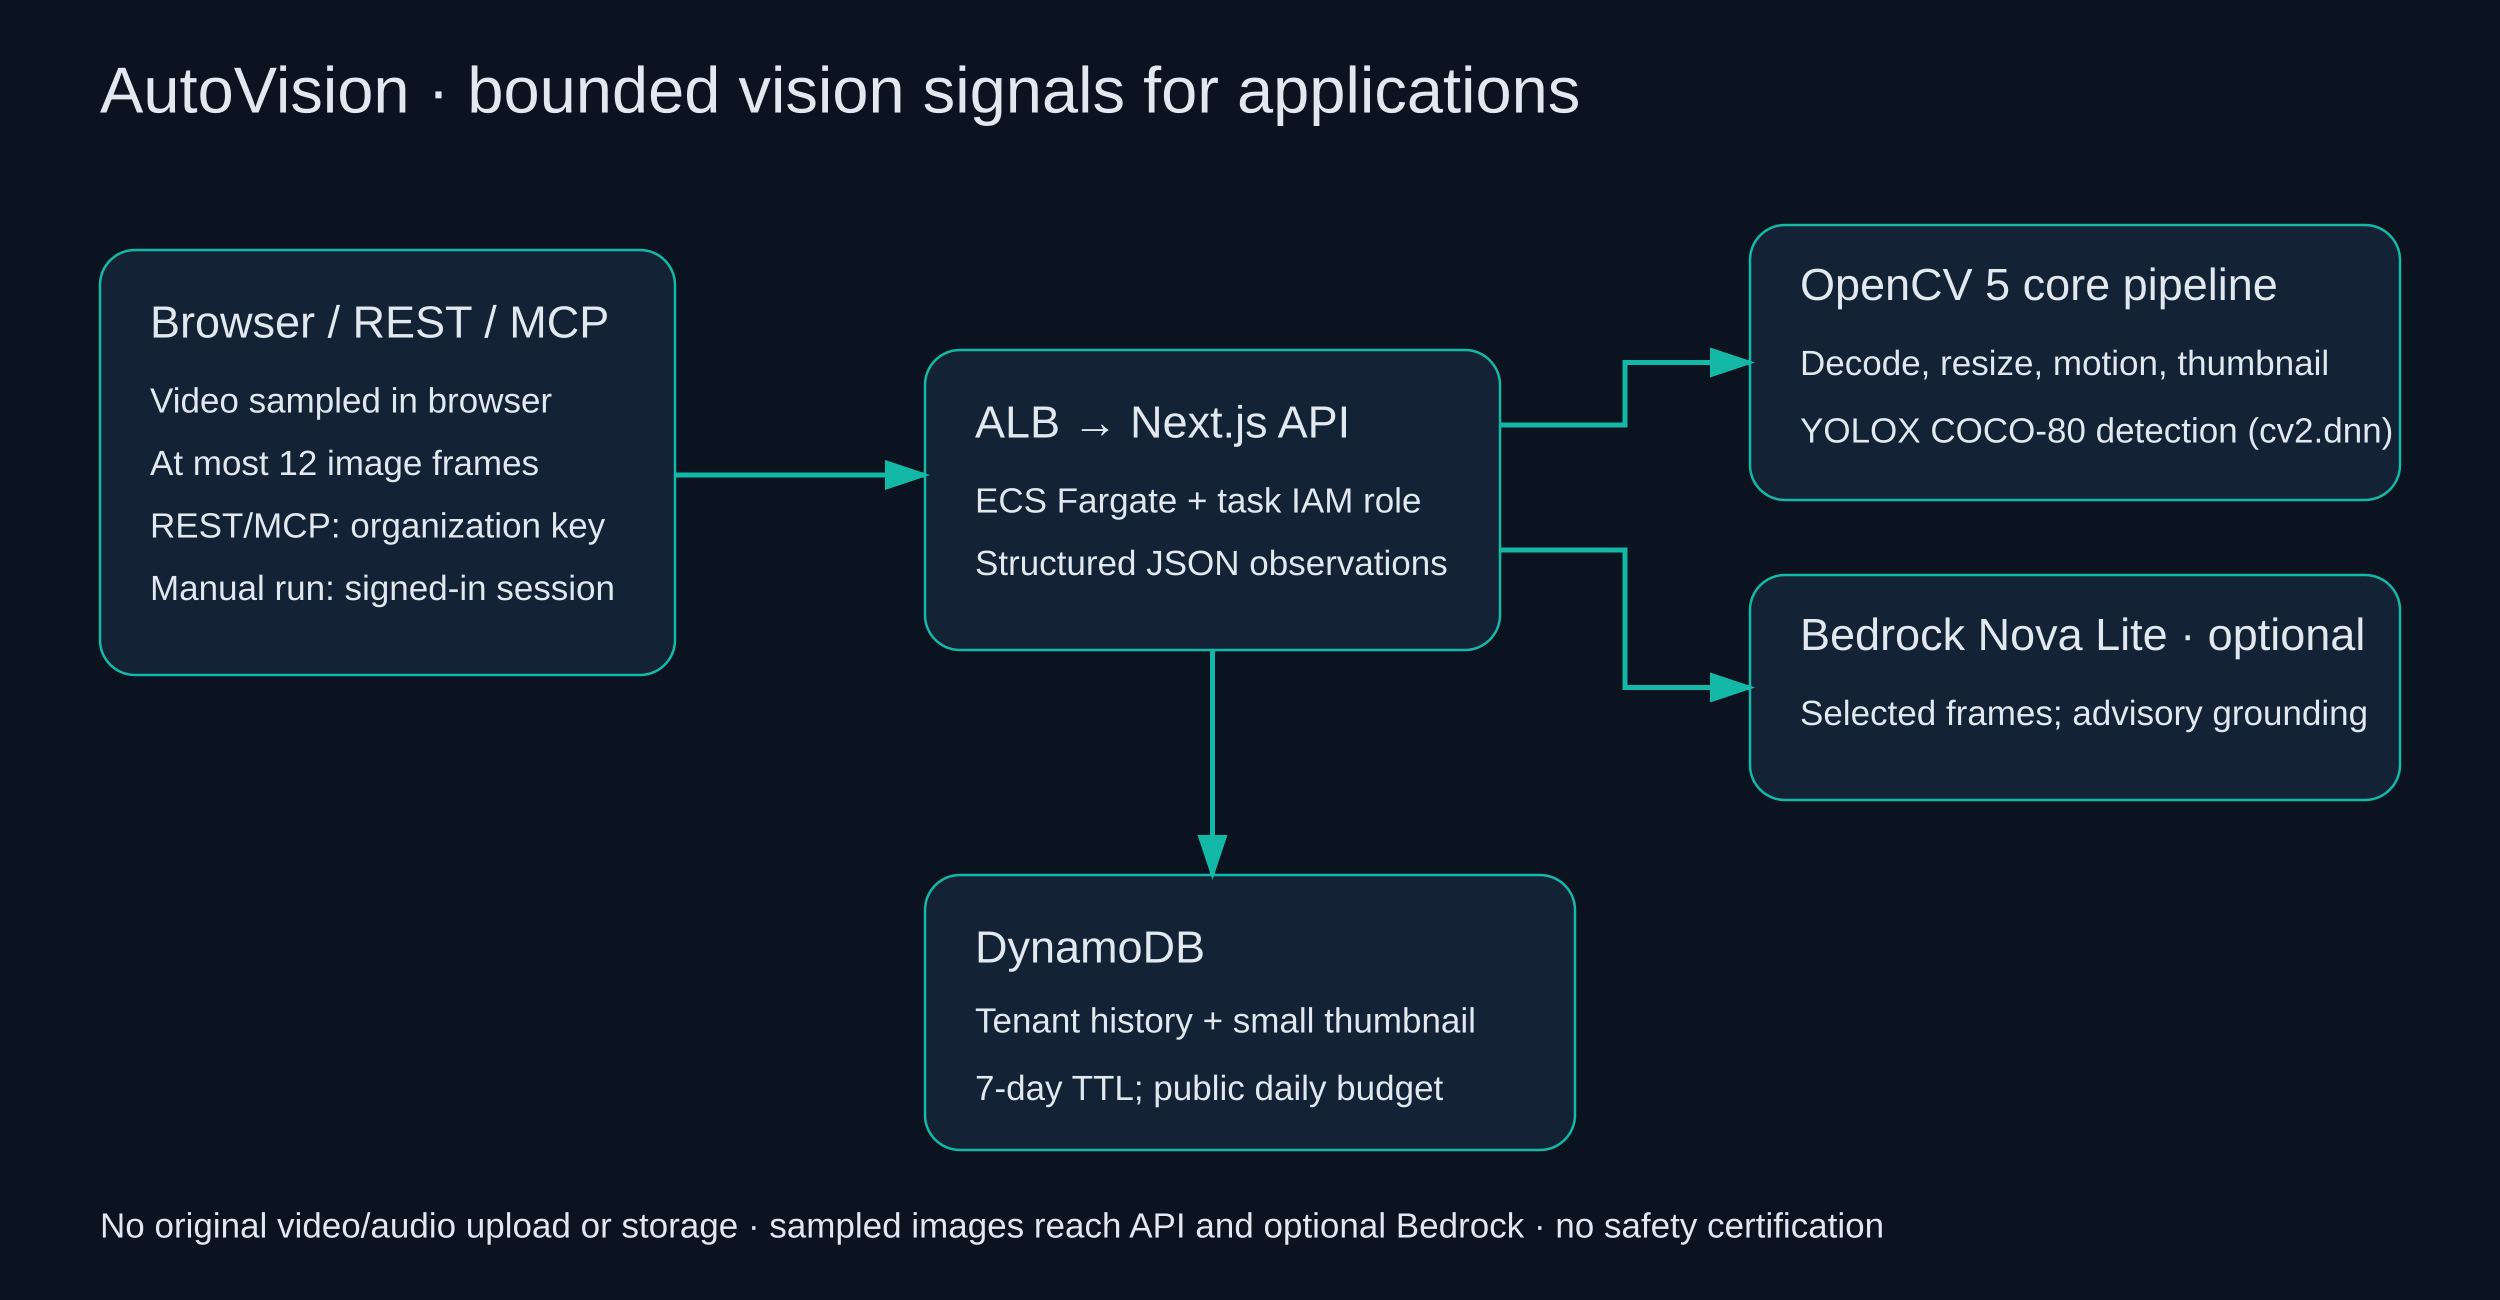
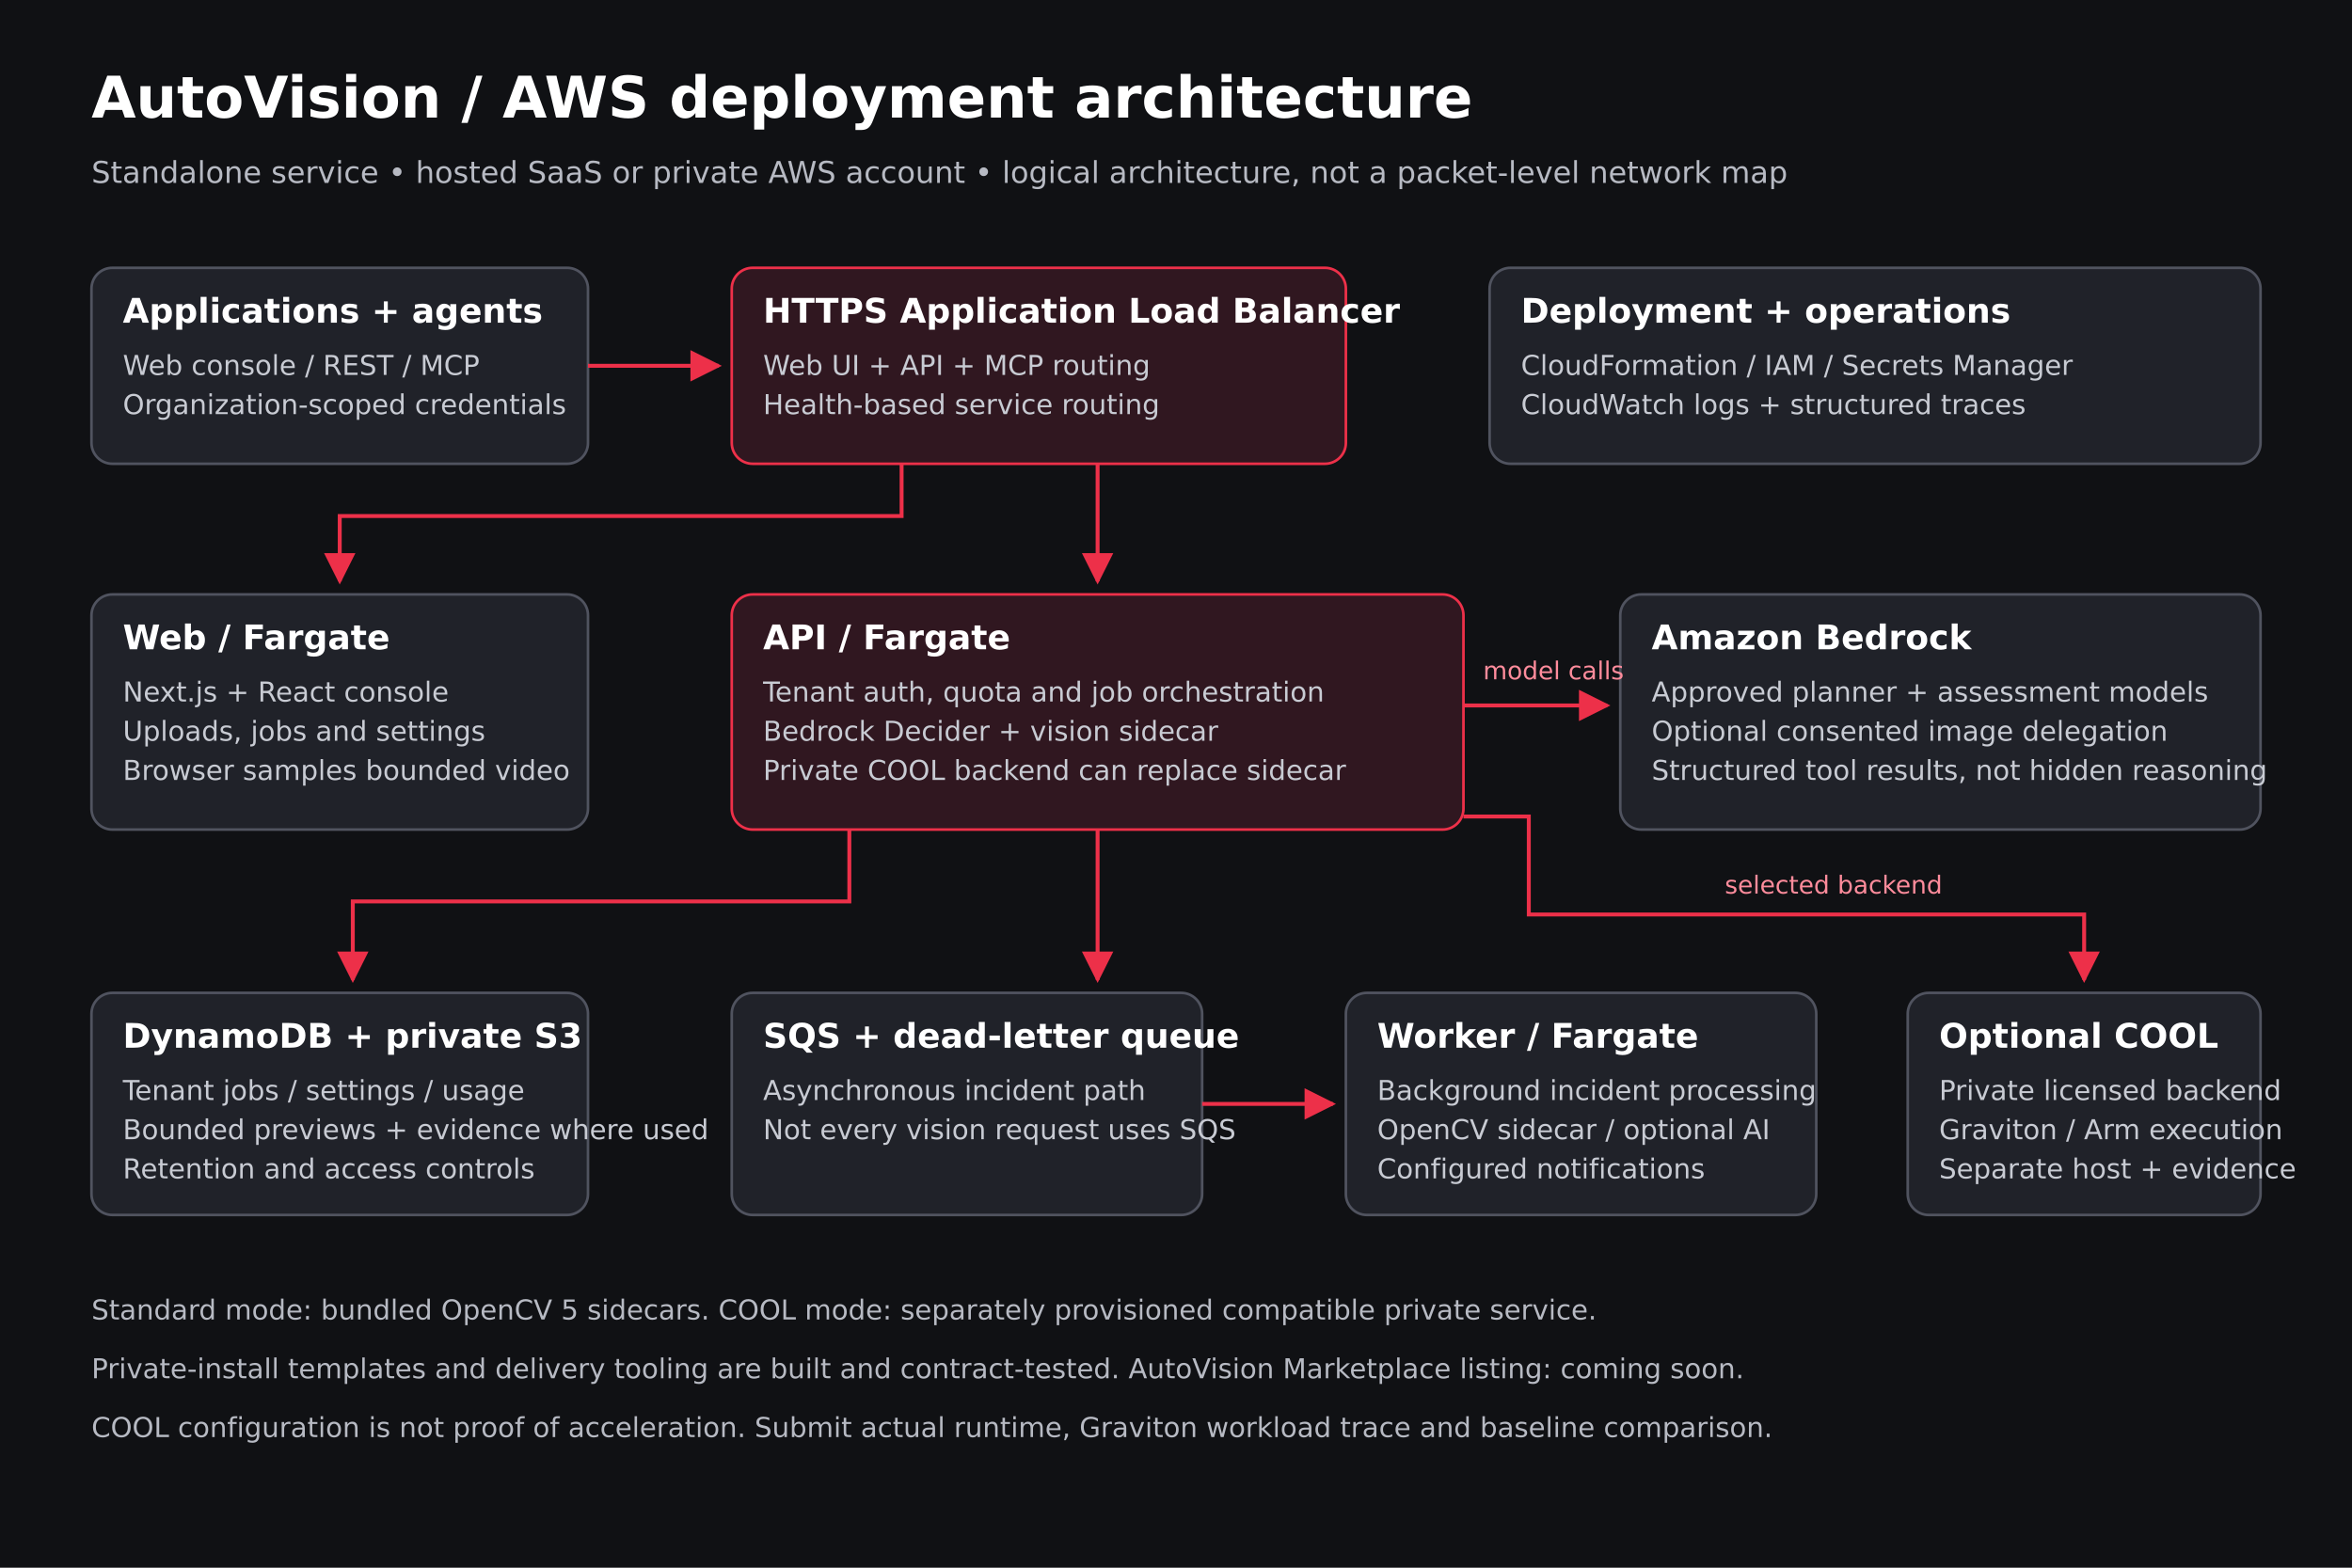
- <svg xmlns="http://www.w3.org/2000/svg" viewBox="0 0 1000 520" role="img" aria-labelledby="title desc">
+ <svg xmlns="http://www.w3.org/2000/svg" width="1800" height="1200" viewBox="0 0 1800 1200" role="img">
  <defs>
-     <marker id="arrow" markerWidth="10" markerHeight="10" refX="8" refY="3" orient="auto">
-       <path d="M0,0 L0,6 L9,3 z" fill="#14b8a6" />
+     <marker id="arrow" viewBox="0 0 10 10" refX="9" refY="5" markerWidth="8" markerHeight="8" orient="auto">
+       <path d="M0 0L10 5L0 10" fill="#ed3049" />
    </marker>
  </defs>
-   <rect width="1000" height="520" fill="#0b1220" />
-   <g font-family="Arial,sans-serif" fill="#e2e8f0">
-     <text x="40" y="45" font-size="26">AutoVision · bounded vision signals for applications</text>
-     <g fill="#142235" stroke="#14b8a6">
-       <rect x="40" y="100" width="230" height="170" rx="14" />
-       <rect x="370" y="140" width="230" height="120" rx="14" />
-       <rect x="700" y="90" width="260" height="110" rx="14" />
-       <rect x="700" y="230" width="260" height="90" rx="14" />
-       <rect x="370" y="350" width="260" height="110" rx="14" />
-     </g>
-     <text x="60" y="135" font-size="18">Browser / REST / MCP</text>
-     <text x="60" y="165" font-size="14">Video sampled in browser</text>
-     <text x="60" y="190" font-size="14">At most 12 image frames</text>
-     <text x="60" y="215" font-size="14">REST/MCP: organization key</text>
-     <text x="60" y="240" font-size="14">Manual run: signed-in session</text>
-     <text x="390" y="175" font-size="18">ALB → Next.js API</text>
-     <text x="390" y="205" font-size="14">ECS Fargate + task IAM role</text>
-     <text x="390" y="230" font-size="14">Structured JSON observations</text>
-     <text x="720" y="120" font-size="18">OpenCV 5 core pipeline</text>
-     <text x="720" y="150" font-size="14">Decode, resize, motion, thumbnail</text>
-     <text x="720" y="177" font-size="14">YOLOX COCO-80 detection (cv2.dnn)</text>
-     <text x="720" y="260" font-size="18">Bedrock Nova Lite · optional</text>
-     <text x="720" y="290" font-size="14">Selected frames; advisory grounding</text>
-     <text x="390" y="385" font-size="18">DynamoDB</text>
-     <text x="390" y="413" font-size="14">Tenant history + small thumbnail</text>
-     <text x="390" y="440" font-size="14">7-day TTL; public daily budget</text>
-     <text x="40" y="495" font-size="14">No original video/audio upload or storage · sampled images reach API and optional Bedrock · no safety certification</text>
-   </g>
-   <g stroke="#14b8a6" stroke-width="2" fill="none" marker-end="url(#arrow)">
-     <path d="M270 190 H370" />
-     <path d="M600 170 H650 V145 H700" />
-     <path d="M600 220 H650 V275 H700" />
-     <path d="M485 260 V350" />
+   <rect width="1800" height="1200" fill="#101114" />
+   <g font-family="DejaVu Sans,Arial,sans-serif">
+     <text x="70" y="90" fill="white" font-size="44" font-weight="700">AutoVision / AWS deployment architecture</text>
+     <text x="70" y="140" fill="#b7bac3" font-size="23">Standalone service • hosted SaaS or private AWS account • logical architecture, not a packet-level network map</text>
+     <rect x="70" y="205" width="380" height="150" rx="16" fill="#202229" stroke="#50535f" stroke-width="2" />
+     <text x="94" y="247" fill="white" font-size="26" font-weight="700">Applications + agents</text>
+     <text x="94" y="287" fill="#c8cbd3" font-size="21">Web console / REST / MCP</text>
+     <text x="94" y="317" fill="#c8cbd3" font-size="21" textLength="332" lengthAdjust="spacingAndGlyphs">Organization-scoped credentials</text>
+     <rect x="560" y="205" width="470" height="150" rx="16" fill="#301720" stroke="#ed3049" stroke-width="2" />
+     <text x="584" y="247" fill="white" font-size="26" font-weight="700" textLength="422" lengthAdjust="spacingAndGlyphs">HTTPS Application Load Balancer</text>
+     <text x="584" y="287" fill="#c8cbd3" font-size="21">Web UI + API + MCP routing</text>
+     <text x="584" y="317" fill="#c8cbd3" font-size="21">Health-based service routing</text>
+     <rect x="1140" y="205" width="590" height="150" rx="16" fill="#202229" stroke="#50535f" stroke-width="2" />
+     <text x="1164" y="247" fill="white" font-size="26" font-weight="700">Deployment + operations</text>
+     <text x="1164" y="287" fill="#c8cbd3" font-size="21">CloudFormation / IAM / Secrets Manager</text>
+     <text x="1164" y="317" fill="#c8cbd3" font-size="21">CloudWatch logs + structured traces</text>
+     <polyline points="450,280 550,280" fill="none" stroke="#ed3049" stroke-width="3" marker-end="url(#arrow)" />
+     <rect x="70" y="455" width="380" height="180" rx="16" fill="#202229" stroke="#50535f" stroke-width="2" />
+     <text x="94" y="497" fill="white" font-size="26" font-weight="700">Web / Fargate</text>
+     <text x="94" y="537" fill="#c8cbd3" font-size="21">Next.js + React console</text>
+     <text x="94" y="567" fill="#c8cbd3" font-size="21">Uploads, jobs and settings</text>
+     <text x="94" y="597" fill="#c8cbd3" font-size="21" textLength="332" lengthAdjust="spacingAndGlyphs">Browser samples bounded video</text>
+     <rect x="560" y="455" width="560" height="180" rx="16" fill="#301720" stroke="#ed3049" stroke-width="2" />
+     <text x="584" y="497" fill="white" font-size="26" font-weight="700">API / Fargate</text>
+     <text x="584" y="537" fill="#c8cbd3" font-size="21">Tenant auth, quota and job orchestration</text>
+     <text x="584" y="567" fill="#c8cbd3" font-size="21">Bedrock Decider + vision sidecar</text>
+     <text x="584" y="597" fill="#c8cbd3" font-size="21">Private COOL backend can replace sidecar</text>
+     <rect x="1240" y="455" width="490" height="180" rx="16" fill="#202229" stroke="#50535f" stroke-width="2" />
+     <text x="1264" y="497" fill="white" font-size="26" font-weight="700">Amazon Bedrock</text>
+     <text x="1264" y="537" fill="#c8cbd3" font-size="21">Approved planner + assessment models</text>
+     <text x="1264" y="567" fill="#c8cbd3" font-size="21">Optional consented image delegation</text>
+     <text x="1264" y="597" fill="#c8cbd3" font-size="21" textLength="442" lengthAdjust="spacingAndGlyphs">Structured tool results, not hidden reasoning</text>
+     <polyline points="690,355 690,395 260,395 260,445" fill="none" stroke="#ed3049" stroke-width="3" marker-end="url(#arrow)" />
+     <polyline points="840,355 840,445" fill="none" stroke="#ed3049" stroke-width="3" marker-end="url(#arrow)" />
+     <polyline points="1120,540 1230,540" fill="none" stroke="#ed3049" stroke-width="3" marker-end="url(#arrow)" />
+     <text x="1135" y="520" fill="#ff8c9c" font-size="19">model calls</text>
+     <rect x="70" y="760" width="380" height="170" rx="16" fill="#202229" stroke="#50535f" stroke-width="2" />
+     <text x="94" y="802" fill="white" font-size="26" font-weight="700">DynamoDB + private S3</text>
+     <text x="94" y="842" fill="#c8cbd3" font-size="21" textLength="332" lengthAdjust="spacingAndGlyphs">Tenant jobs / settings / usage</text>
+     <text x="94" y="872" fill="#c8cbd3" font-size="21" textLength="332" lengthAdjust="spacingAndGlyphs">Bounded previews + evidence where used</text>
+     <text x="94" y="902" fill="#c8cbd3" font-size="21" textLength="332" lengthAdjust="spacingAndGlyphs">Retention and access controls</text>
+     <rect x="560" y="760" width="360" height="170" rx="16" fill="#202229" stroke="#50535f" stroke-width="2" />
+     <text x="584" y="802" fill="white" font-size="26" font-weight="700" textLength="312" lengthAdjust="spacingAndGlyphs">SQS + dead-letter queue</text>
+     <text x="584" y="842" fill="#c8cbd3" font-size="21" textLength="312" lengthAdjust="spacingAndGlyphs">Asynchronous incident path</text>
+     <text x="584" y="872" fill="#c8cbd3" font-size="21" textLength="312" lengthAdjust="spacingAndGlyphs">Not every vision request uses SQS</text>
+     <rect x="1030" y="760" width="360" height="170" rx="16" fill="#202229" stroke="#50535f" stroke-width="2" />
+     <text x="1054" y="802" fill="white" font-size="26" font-weight="700">Worker / Fargate</text>
+     <text x="1054" y="842" fill="#c8cbd3" font-size="21" textLength="312" lengthAdjust="spacingAndGlyphs">Background incident processing</text>
+     <text x="1054" y="872" fill="#c8cbd3" font-size="21" textLength="312" lengthAdjust="spacingAndGlyphs">OpenCV sidecar / optional AI</text>
+     <text x="1054" y="902" fill="#c8cbd3" font-size="21">Configured notifications</text>
+     <rect x="1460" y="760" width="270" height="170" rx="16" fill="#202229" stroke="#50535f" stroke-width="2" />
+     <text x="1484" y="802" fill="white" font-size="26" font-weight="700">Optional COOL</text>
+     <text x="1484" y="842" fill="#c8cbd3" font-size="21" textLength="222" lengthAdjust="spacingAndGlyphs">Private licensed backend</text>
+     <text x="1484" y="872" fill="#c8cbd3" font-size="21" textLength="222" lengthAdjust="spacingAndGlyphs">Graviton / Arm execution</text>
+     <text x="1484" y="902" fill="#c8cbd3" font-size="21" textLength="222" lengthAdjust="spacingAndGlyphs">Separate host + evidence</text>
+     <polyline points="650,635 650,690 270,690 270,750" fill="none" stroke="#ed3049" stroke-width="3" marker-end="url(#arrow)" />
+     <polyline points="840,635 840,750" fill="none" stroke="#ed3049" stroke-width="3" marker-end="url(#arrow)" />
+     <polyline points="920,845 1020,845" fill="none" stroke="#ed3049" stroke-width="3" marker-end="url(#arrow)" />
+     <polyline points="1120,625 1170,625 1170,700 1595,700 1595,750" fill="none" stroke="#ed3049" stroke-width="3" marker-end="url(#arrow)" />
+     <text x="1320" y="684" fill="#ff8c9c" font-size="19">selected backend</text>
+     <text x="70" y="1010" fill="#b7bac3" font-size="21">Standard mode: bundled OpenCV 5 sidecars. COOL mode: separately provisioned compatible private service.</text>
+     <text x="70" y="1055" fill="#b7bac3" font-size="21">Private-install templates and delivery tooling are built and contract-tested. AutoVision Marketplace listing: coming soon.</text>
+     <text x="70" y="1100" fill="#b7bac3" font-size="21">COOL configuration is not proof of acceleration. Submit actual runtime, Graviton workload trace and baseline comparison.</text>
  </g>
</svg>
